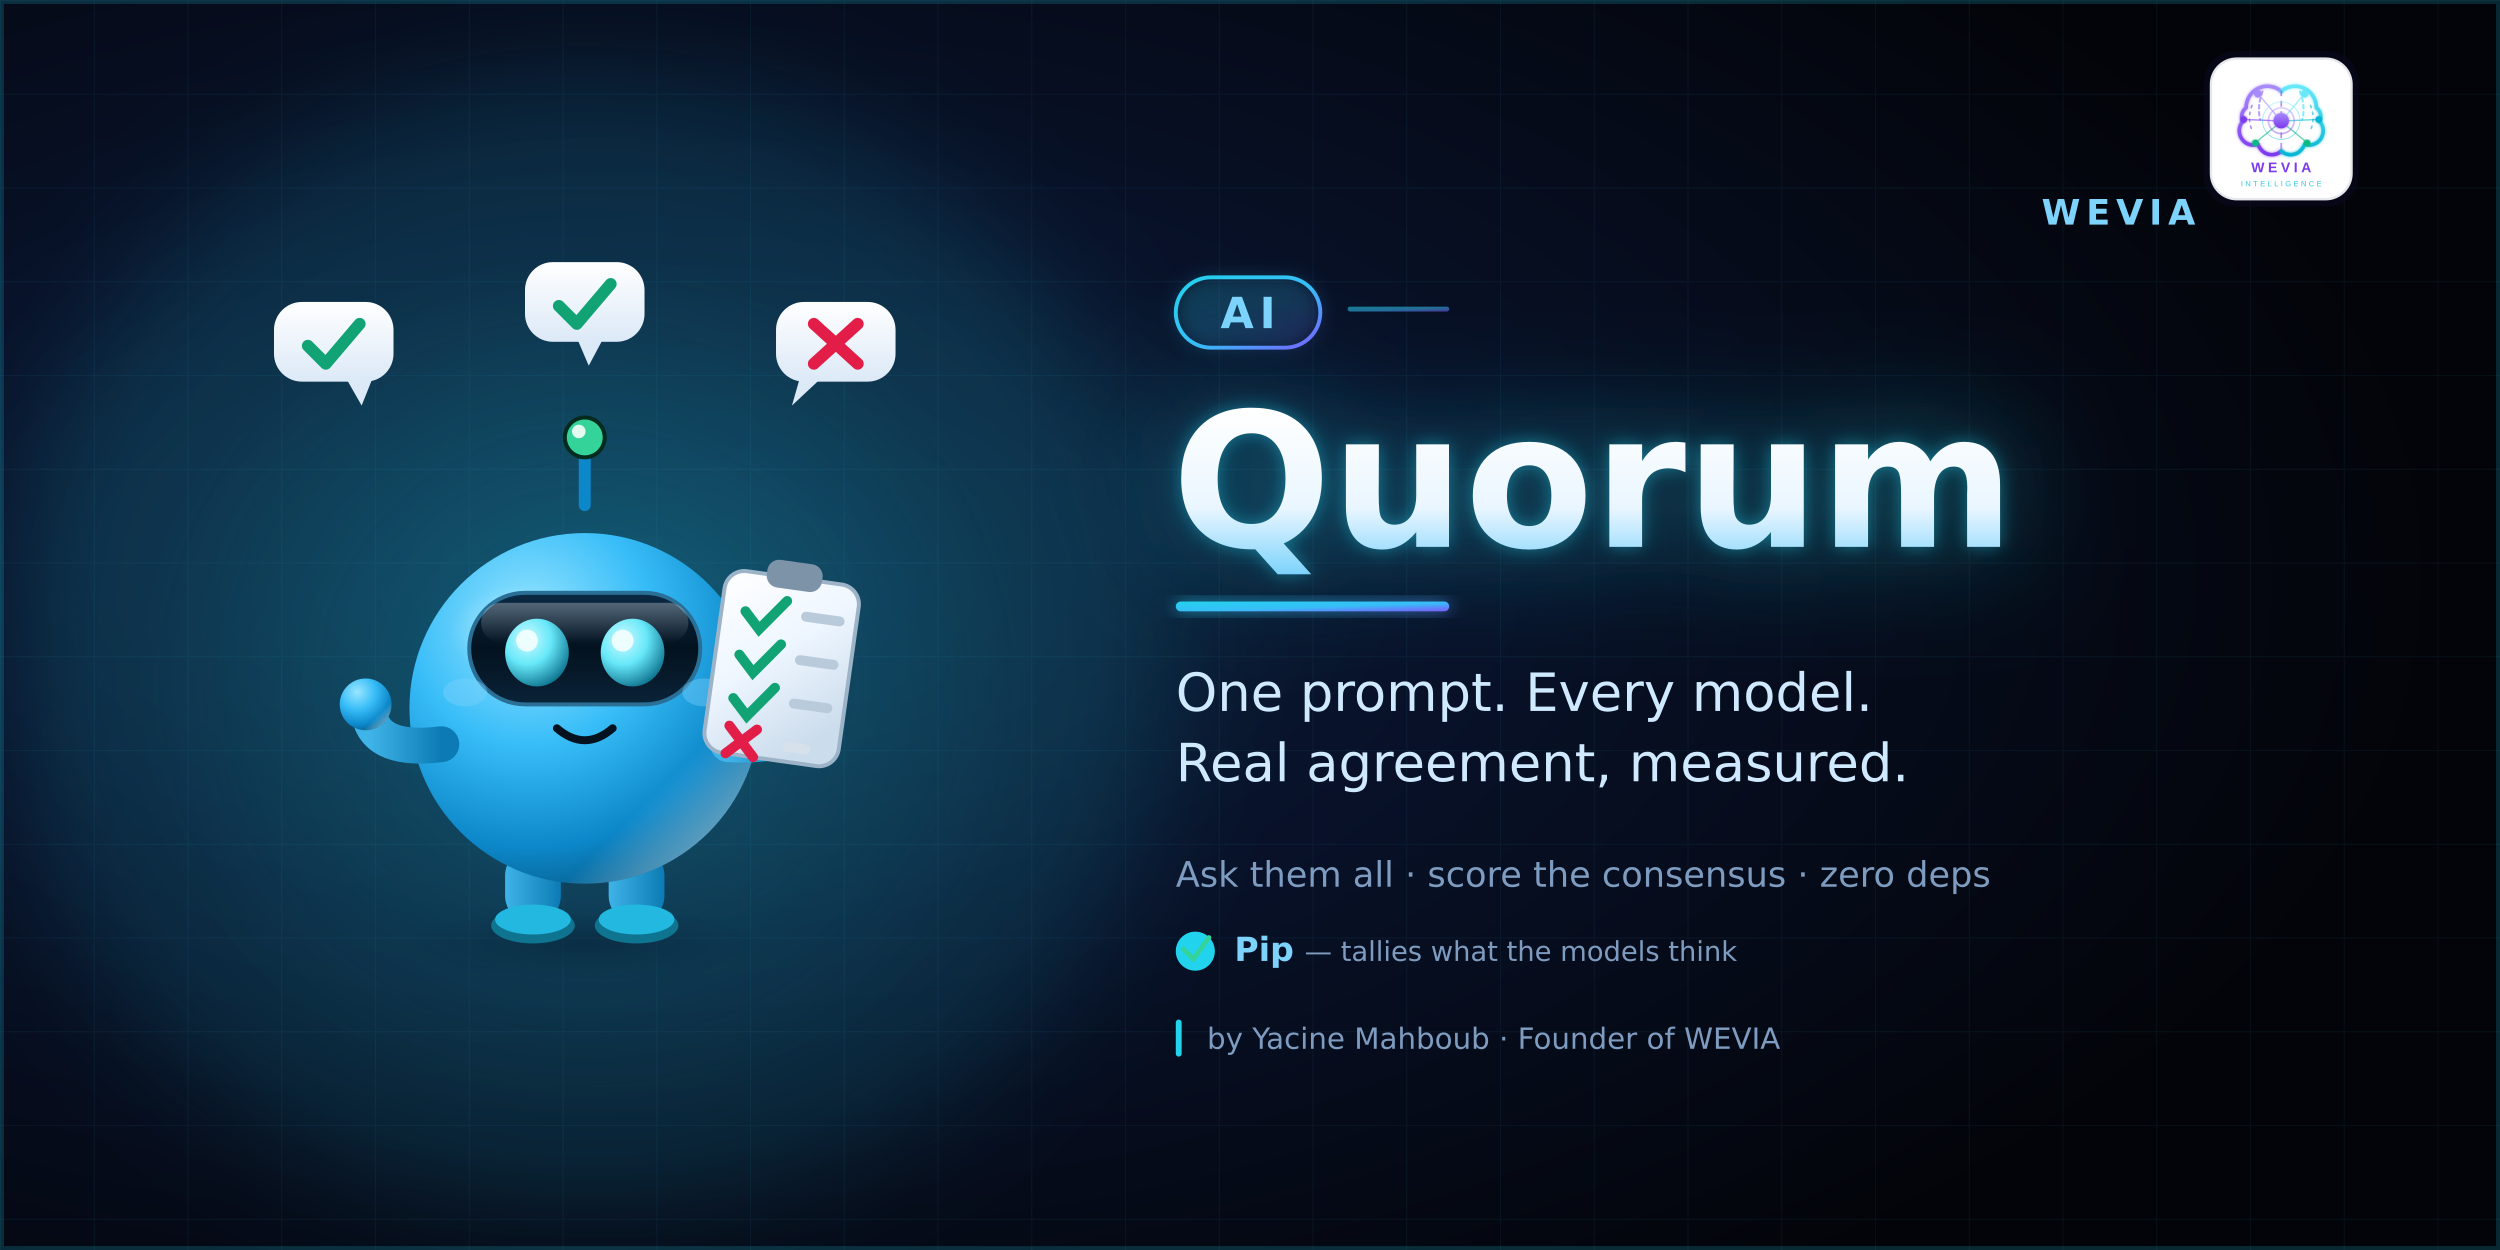
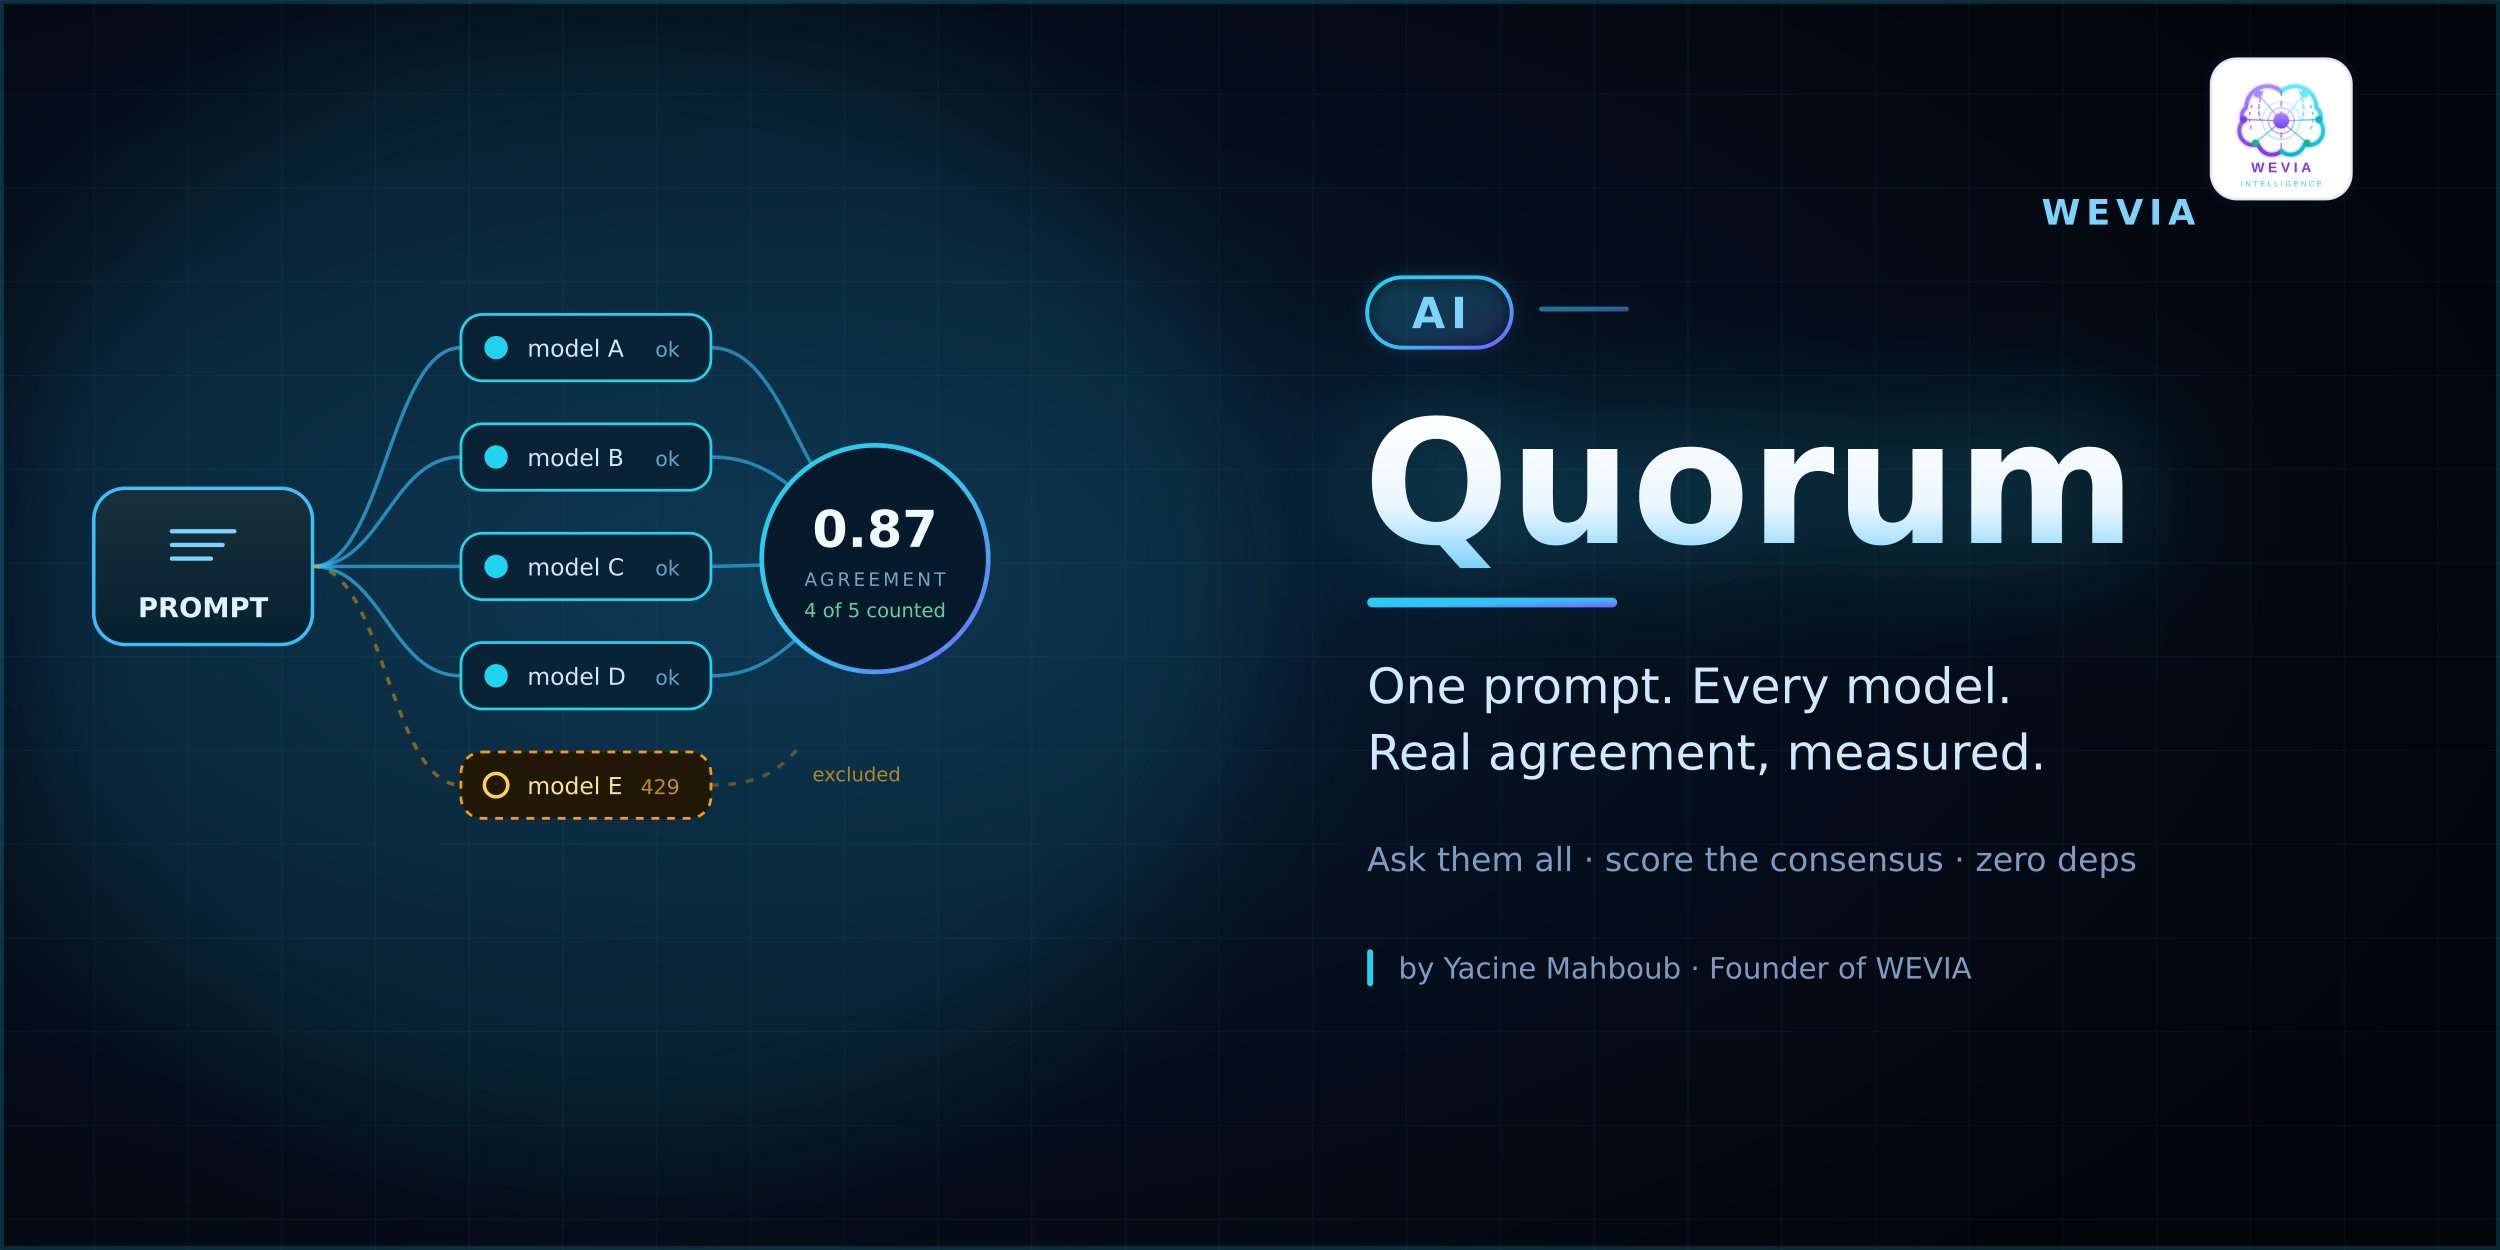
<svg xmlns="http://www.w3.org/2000/svg" viewBox="0 0 1280 640" width="1280" height="640">
  <defs>
-     <radialGradient id="amb" cx="0.26" cy="0.46" r="0.72">
-       <stop offset="0" stop-color="#0d2a44" />
-       <stop offset="0.42" stop-color="#08122a" />
+     <radialGradient id="amb" cx="0.30" cy="0.46" r="0.76">
+       <stop offset="0" stop-color="#0a2540" />
+       <stop offset="0.44" stop-color="#061020" />
      <stop offset="1" stop-color="#030409" />
    </radialGradient>
    <linearGradient id="neon" x1="0" y1="0" x2="1" y2="1">
      <stop offset="0" stop-color="#22D3EE" />
      <stop offset="0.55" stop-color="#38BDF8" />
      <stop offset="1" stop-color="#7C5CFF" />
    </linearGradient>
    <linearGradient id="txtg" x1="0" y1="0" x2="0" y2="1">
      <stop offset="0" stop-color="#FFFFFF" />
      <stop offset="0.6" stop-color="#EAF6FF" />
      <stop offset="1" stop-color="#7DD3FC" />
    </linearGradient>
+     <linearGradient id="nodeGloss" x1="0" y1="0" x2="0" y2="1">
+       <stop offset="0" stop-color="#FFFFFF" stop-opacity="0.07" />
+       <stop offset="1" stop-color="#FFFFFF" stop-opacity="0" />
+     </linearGradient>
    <filter id="bL" x="-100%" y="-100%" width="300%" height="300%">
-       <feGaussianBlur stdDeviation="30" />
+       <feGaussianBlur stdDeviation="34" />
    </filter>
    <filter id="bS" x="-60%" y="-60%" width="220%" height="220%">
      <feGaussianBlur stdDeviation="4.5" />
    </filter>
    <pattern id="mesh" width="48" height="48" patternUnits="userSpaceOnUse">
-       <path d="M48 0H0V48" fill="none" stroke="#38BDF8" stroke-opacity="0.06" stroke-width="1" />
+       <path d="M48 0H0V48" fill="none" stroke="#38BDF8" stroke-opacity="0.055" stroke-width="1" />
    </pattern>
-     <radialGradient id="stage" cx="0.5" cy="0.5" r="0.5">
-       <stop offset="0" stop-color="#22D3EE" stop-opacity="0.20" />
-       <stop offset="1" stop-color="#22D3EE" stop-opacity="0" />
-     </radialGradient>
  </defs>
  <rect width="1280" height="640" fill="url(#amb)" />
  <rect width="1280" height="640" fill="url(#mesh)" />
-   <ellipse cx="300" cy="330" rx="300" ry="290" fill="#22D3EE" opacity="0.14" filter="url(#bL)" />
-   <ellipse cx="300" cy="350" rx="230" ry="220" fill="url(#stage)" />
+   <ellipse cx="320" cy="300" rx="330" ry="290" fill="#22D3EE" opacity="0.11" filter="url(#bL)" />
  <g transform="translate(1132,30) scale(0.6)">
    <rect x="-6" y="-6" width="132" height="132" rx="26" fill="#0a0a20" opacity="0.55" />
    <defs>
      <linearGradient id="wgl" x1="0" y1="0" x2="0" y2="1">
        <stop offset="0%" stop-color="#a78bfa" />
        <stop offset="100%" stop-color="#7c3aed" />
      </linearGradient>
      <linearGradient id="wgr" x1="0" y1="0" x2="0" y2="1">
        <stop offset="0%" stop-color="#67e8f9" />
        <stop offset="100%" stop-color="#06b6d4" />
      </linearGradient>
      <filter id="wglow">
        <feGaussianBlur stdDeviation="1.5" result="b" />
        <feMerge>
          <feMergeNode in="b" />
          <feMergeNode in="SourceGraphic" />
        </feMerge>
      </filter>
    </defs>
    <rect width="120" height="120" rx="22" fill="#ffffff" stroke="#e5e7eb" stroke-width="2" />
    <path d="     M60,28     C56,24 48,22 41,25     C34,28 30,35 30,42     C27,44 25,49 27,54     C24,57 23,63 26,68     C29,73 35,75 40,73     C42,78 46,82 52,82     C57,82 60,79 60,79   " fill="none" stroke="url(#wgl)" stroke-width="3" stroke-linecap="round" stroke-linejoin="round" filter="url(#wglow)" />
    <path d="M44,28 C41,36 40,44 42,52" fill="none" stroke="#a78bfa" stroke-width="1.8" stroke-dasharray="3,3" stroke-linecap="round" opacity="0.8" />
    <path d="M35,40 C32,47 32,56 36,63" fill="none" stroke="#7c3aed" stroke-width="1.4" stroke-dasharray="2,4" stroke-linecap="round" opacity="0.6" />
    <path d="     M60,28     C64,24 72,22 79,25     C86,28 90,35 90,42     C93,44 95,49 93,54     C96,57 97,63 94,68     C91,73 85,75 80,73     C78,78 74,82 68,82     C63,82 60,79 60,79   " fill="none" stroke="url(#wgr)" stroke-width="3" stroke-linecap="round" stroke-linejoin="round" filter="url(#wglow)" />
    <path d="M76,28 C79,36 80,44 78,52" fill="none" stroke="#67e8f9" stroke-width="1.8" stroke-dasharray="3,3" stroke-linecap="round" opacity="0.8" />
    <path d="M85,40 C88,47 88,56 84,63" fill="none" stroke="#06b6d4" stroke-width="1.4" stroke-dasharray="2,4" stroke-linecap="round" opacity="0.6" />
    <line x1="60" y1="27" x2="60" y2="80" stroke="#7c3aed" stroke-width="1.5" stroke-dasharray="5,4" opacity="0.55" />
    <circle cx="40" cy="30" r="3.2" fill="#a78bfa" filter="url(#wglow)" />
    <circle cx="28" cy="52" r="2.8" fill="#7c3aed" filter="url(#wglow)" />
    <circle cx="38" cy="72" r="2.8" fill="#10b981" filter="url(#wglow)" />
    <circle cx="80" cy="30" r="3.2" fill="#67e8f9" filter="url(#wglow)" />
    <circle cx="92" cy="52" r="2.8" fill="#06b6d4" filter="url(#wglow)" />
    <circle cx="82" cy="72" r="2.8" fill="#10b981" filter="url(#wglow)" />
    <line x1="42" y1="32" x2="57" y2="50" stroke="#a78bfa" stroke-width="1.2" opacity="0.6" />
    <line x1="30" y1="52" x2="54" y2="53" stroke="#7c3aed" stroke-width="1.2" opacity="0.6" />
    <line x1="40" y1="70" x2="56" y2="57" stroke="#10b981" stroke-width="1.2" opacity="0.6" />
    <line x1="78" y1="32" x2="63" y2="50" stroke="#67e8f9" stroke-width="1.2" opacity="0.6" />
    <line x1="90" y1="52" x2="66" y2="53" stroke="#06b6d4" stroke-width="1.2" opacity="0.6" />
    <line x1="80" y1="70" x2="64" y2="57" stroke="#10b981" stroke-width="1.2" opacity="0.6" />
    <circle cx="60" cy="53" r="6.5" fill="url(#wgl)" filter="url(#wglow)" />
    <circle cx="60" cy="53" r="11" fill="none" stroke="url(#wgl)" stroke-width="1.5" opacity="0.4" />
    <circle cx="60" cy="53" r="16" fill="none" stroke="url(#wgr)" stroke-width="0.8" opacity="0.45" />
    <text x="60" y="97" font-family="Arial Black,Arial" font-weight="900" font-size="12" fill="#7c3aed" text-anchor="middle" letter-spacing="3">WEVIA</text>
    <text x="60" y="109" font-family="Arial,sans-serif" font-size="6.5" fill="#06b6d4" text-anchor="middle" letter-spacing="2" opacity="0.8">INTELLIGENCE</text>
  </g>
  <text x="1124" y="115" text-anchor="end" font-family="DejaVu Sans" font-weight="bold" font-size="18" fill="#7DD3FC" letter-spacing="3">WEVIA</text>
-   <g transform="translate(126,124) scale(1.02)">
-     <defs>
-       <radialGradient id="p_body" cx="0.34" cy="0.26" r="0.82">
-         <stop offset="0" stop-color="#9AE6FF" />
-         <stop offset="0.42" stop-color="#38BDF8" />
-         <stop offset="0.78" stop-color="#0C87C9" />
-         <stop offset="1" stop-color="#075985" />
-       </radialGradient>
-       <linearGradient id="p_rim" x1="0" y1="0" x2="1" y2="1">
-         <stop offset="0" stop-color="#DFF6FF" stop-opacity="0" />
-         <stop offset="0.72" stop-color="#DFF6FF" stop-opacity="0" />
-         <stop offset="1" stop-color="#BEEBFF" stop-opacity="0.85" />
-       </linearGradient>
-       <radialGradient id="p_spec" cx="0.5" cy="0.5" r="0.5">
-         <stop offset="0" stop-color="#FFFFFF" stop-opacity="0.85" />
-         <stop offset="0.55" stop-color="#FFFFFF" stop-opacity="0.18" />
-         <stop offset="1" stop-color="#FFFFFF" stop-opacity="0" />
-       </radialGradient>
-       <radialGradient id="p_shadow" cx="0.5" cy="0.5" r="0.5">
-         <stop offset="0" stop-color="#062338" stop-opacity="0.55" />
-         <stop offset="0.6" stop-color="#062338" stop-opacity="0.18" />
-         <stop offset="1" stop-color="#062338" stop-opacity="0" />
-       </radialGradient>
-       <linearGradient id="p_visor" x1="0" y1="0" x2="0" y2="1">
-         <stop offset="0" stop-color="#0B2A44" />
-         <stop offset="0.5" stop-color="#04121F" />
-         <stop offset="1" stop-color="#0A2338" />
-       </linearGradient>
-       <linearGradient id="p_gloss" x1="0" y1="0" x2="0" y2="1">
-         <stop offset="0" stop-color="#FFFFFF" stop-opacity="0.30" />
-         <stop offset="1" stop-color="#FFFFFF" stop-opacity="0" />
-       </linearGradient>
-       <radialGradient id="p_eye" cx="0.35" cy="0.3" r="0.75">
-         <stop offset="0" stop-color="#CFFAFE" />
-         <stop offset="0.5" stop-color="#67E8F9" />
-         <stop offset="1" stop-color="#0E7490" />
-       </radialGradient>
-       <linearGradient id="p_board" x1="0" y1="0" x2="0.6" y2="1">
-         <stop offset="0" stop-color="#FFFFFF" />
-         <stop offset="0.5" stop-color="#EEF6FF" />
-         <stop offset="1" stop-color="#CBDCEC" />
-       </linearGradient>
-       <linearGradient id="p_arm" x1="0" y1="0" x2="1" y2="0">
-         <stop offset="0" stop-color="#3FB4E8" />
-         <stop offset="1" stop-color="#0C7BB5" />
-       </linearGradient>
-       <linearGradient id="p_bub" x1="0" y1="0" x2="0" y2="1">
-         <stop offset="0" stop-color="#FFFFFF" />
-         <stop offset="1" stop-color="#DCE9F7" />
-       </linearGradient>
-     </defs>
+   <g font-family="DejaVu Sans">
+     <g transform="translate(48,290)">
+       <rect x="0" y="-40" width="112" height="80" rx="16" fill="#07202f" stroke="#38BDF8" stroke-width="1.8" />
+       <rect x="0" y="-40" width="112" height="80" rx="16" fill="url(#nodeGloss)" />
+       <g transform="translate(56,-12)" stroke="#7DD3FC" stroke-width="2.2" stroke-linecap="round">
+         <path d="M-16,-6 L16,-6" />
+         <path d="M-16,1 L10,1" />
+         <path d="M-16,8 L4,8" />
+       </g>
+       <text x="56" y="26" text-anchor="middle" font-size="14" font-weight="bold" fill="#E0F2FE">PROMPT</text>
+     </g>
+     <g fill="none" stroke-width="1.8">
+       <path d="M160,290 C196,290 200,178 236,178" stroke="#38BDF8" opacity="0.65" />
+       <path d="M160,290 C196,290 200,234 236,234" stroke="#38BDF8" opacity="0.65" />
+       <path d="M160,290 L236,290" stroke="#38BDF8" opacity="0.65" />
+       <path d="M160,290 C196,290 200,346 236,346" stroke="#38BDF8" opacity="0.65" />
+       <path d="M160,290 C196,290 200,402 236,402" stroke="#F59E0B" opacity="0.5" stroke-dasharray="4 5" />
+     </g>
    <g>
-       <g transform="translate(44,50)">
-         <rect x="-30" y="-20" width="60" height="40" rx="14" fill="url(#p_bub)" />
-         <path d="M6,18 L14,32 L20,17 Z" fill="#DCE9F7" />
-         <path d="M-13,2 L-4,11 L13,-9" fill="none" stroke="#12A374" stroke-width="6" stroke-linecap="round" stroke-linejoin="round" />
+       <g transform="translate(236,178)">
+         <rect x="0" y="-17" width="128" height="34" rx="11" fill="#0a2236" stroke="#22D3EE" stroke-width="1.4" />
+         <circle cx="18" cy="0" r="6" fill="#22D3EE" />
+         <text x="34" y="4.6" font-size="12" fill="#CFE9FF">model A</text>
+         <text x="112" y="4.6" text-anchor="end" font-size="10.5" fill="#5FA8CC">ok</text>
      </g>
-       <g transform="translate(170,30)">
-         <rect x="-30" y="-20" width="60" height="40" rx="14" fill="url(#p_bub)" />
-         <path d="M-4,18 L2,32 L10,17 Z" fill="#DCE9F7" />
-         <path d="M-13,2 L-4,11 L13,-9" fill="none" stroke="#12A374" stroke-width="6" stroke-linecap="round" stroke-linejoin="round" />
+       <g transform="translate(236,234)">
+         <rect x="0" y="-17" width="128" height="34" rx="11" fill="#0a2236" stroke="#22D3EE" stroke-width="1.4" />
+         <circle cx="18" cy="0" r="6" fill="#22D3EE" />
+         <text x="34" y="4.6" font-size="12" fill="#CFE9FF">model B</text>
+         <text x="112" y="4.6" text-anchor="end" font-size="10.5" fill="#5FA8CC">ok</text>
      </g>
-       <g transform="translate(296,50)">
-         <rect x="-30" y="-20" width="60" height="40" rx="14" fill="url(#p_bub)" />
-         <path d="M-18,18 L-22,32 L-6,17 Z" fill="#DCE9F7" />
-         <path d="M-11,-9 L11,11 M11,-9 L-11,11" stroke="#E11D48" stroke-width="6" stroke-linecap="round" />
+       <g transform="translate(236,290)">
+         <rect x="0" y="-17" width="128" height="34" rx="11" fill="#0a2236" stroke="#22D3EE" stroke-width="1.4" />
+         <circle cx="18" cy="0" r="6" fill="#22D3EE" />
+         <text x="34" y="4.6" font-size="12" fill="#CFE9FF">model C</text>
+         <text x="112" y="4.6" text-anchor="end" font-size="10.5" fill="#5FA8CC">ok</text>
+       </g>
+       <g transform="translate(236,346)">
+         <rect x="0" y="-17" width="128" height="34" rx="11" fill="#0a2236" stroke="#22D3EE" stroke-width="1.4" />
+         <circle cx="18" cy="0" r="6" fill="#22D3EE" />
+         <text x="34" y="4.6" font-size="12" fill="#CFE9FF">model D</text>
+         <text x="112" y="4.6" text-anchor="end" font-size="10.5" fill="#5FA8CC">ok</text>
+       </g>
+       <g transform="translate(236,402)">
+         <rect x="0" y="-17" width="128" height="34" rx="11" fill="#211705" stroke="#F59E0B" stroke-width="1.4" stroke-dasharray="4 4" />
+         <circle cx="18" cy="0" r="6" fill="none" stroke="#FCD34D" stroke-width="1.8" />
+         <text x="34" y="4.6" font-size="12" fill="#FDE68A">model E</text>
+         <text x="112" y="4.6" text-anchor="end" font-size="10.5" fill="#C08A2E">429</text>
      </g>
    </g>
-     <ellipse cx="170" cy="352" rx="92" ry="18" fill="url(#p_shadow)" />
-     <g>
-       <rect x="130" y="304" width="28" height="38" rx="14" fill="url(#p_arm)" />
-       <rect x="182" y="304" width="28" height="38" rx="14" fill="url(#p_arm)" />
-       <ellipse cx="144" cy="343" rx="21" ry="9" fill="#0E7490" />
-       <ellipse cx="144" cy="340" rx="19" ry="7.5" fill="#22B8E0" />
-       <ellipse cx="196" cy="343" rx="21" ry="9" fill="#0E7490" />
-       <ellipse cx="196" cy="340" rx="19" ry="7.5" fill="#22B8E0" />
+     <g fill="none" stroke-width="1.8">
+       <path d="M364,178 C404,178 410,262 448,270" stroke="#38BDF8" opacity="0.6" />
+       <path d="M364,234 C404,234 412,266 448,276" stroke="#38BDF8" opacity="0.6" />
+       <path d="M364,290 L448,288" stroke="#38BDF8" opacity="0.6" />
+       <path d="M364,346 C404,346 412,312 448,300" stroke="#38BDF8" opacity="0.6" />
+       <path d="M364,402 C392,402 400,392 408,384" stroke="#F59E0B" opacity="0.35" stroke-dasharray="4 5" />
+       <text x="416" y="400" font-size="10" fill="#B0862F">excluded</text>
    </g>
-     <path d="M170,132 L170,104" stroke="#0C87C9" stroke-width="6" stroke-linecap="round" />
-     <circle cx="170" cy="98" r="11" fill="#052A1E" />
-     <circle cx="170" cy="98" r="9" fill="#34D399" />
-     <circle cx="167" cy="95" r="3.4" fill="#ECFDF5" opacity="0.95" />
-     <circle cx="170" cy="234" r="88" fill="url(#p_body)" />
-     <circle cx="170" cy="234" r="88" fill="url(#p_rim)" />
-     <ellipse cx="140" cy="196" rx="38" ry="24" fill="url(#p_spec)" />
-     <rect x="112" y="176" width="116" height="56" rx="28" fill="url(#p_visor)" stroke="#2A6F96" stroke-width="2" />
-     <rect x="118" y="181" width="104" height="20" rx="10" fill="url(#p_gloss)" />
-     <g>
-       <ellipse cx="146" cy="206" rx="16" ry="17" fill="url(#p_eye)" />
-       <ellipse cx="194" cy="206" rx="16" ry="17" fill="url(#p_eye)" />
-       <circle cx="141" cy="200" r="5.5" fill="#F0FEFF" opacity="0.95" />
-       <circle cx="189" cy="200" r="5.5" fill="#F0FEFF" opacity="0.95" />
+     <g transform="translate(448,286)">
+       <circle r="58" fill="#061a2b" stroke="url(#neon)" stroke-width="2.4" />
+       <circle r="58" fill="none" stroke="#34D399" stroke-width="1.4" opacity="0.4" stroke-dasharray="3 7" />
+       <text x="0" y="-6" text-anchor="middle" font-size="26" font-weight="bold" fill="#F0FBFF" font-family="DejaVu Sans">0.87</text>
+       <text x="0" y="14" text-anchor="middle" font-size="9.5" fill="#6FA8C6" letter-spacing="1.6">AGREEMENT</text>
+       <text x="0" y="30" text-anchor="middle" font-size="10" fill="#5FCFA4">4 of 5 counted</text>
    </g>
-     <path d="M156,244 Q170,256 184,244" fill="none" stroke="#04121F" stroke-width="4" stroke-linecap="round" />
-     <ellipse cx="110" cy="226" rx="11" ry="7" fill="#7DD3FC" opacity="0.4" />
-     <ellipse cx="230" cy="226" rx="11" ry="7" fill="#7DD3FC" opacity="0.4" />
-     <path d="M242,252 Q276,254 282,238" fill="none" stroke="url(#p_arm)" stroke-width="18" stroke-linecap="round" />
-     <g transform="translate(268,220) rotate(8)">
-       <rect x="-34" y="-52" width="68" height="92" rx="10" fill="url(#p_board)" stroke="#9DB4C8" stroke-width="2" />
-       <rect x="-14" y="-60" width="28" height="14" rx="6" fill="#7C93A8" />
-       <g stroke-linecap="round">
-         <path d="M-22,-32 L-14,-24 L-2,-40" fill="none" stroke="#12A374" stroke-width="5" />
-         <rect x="6" y="-36" width="22" height="5" rx="2.5" fill="#B9CBDA" />
-         <path d="M-22,-10 L-14,-2 L-2,-18" fill="none" stroke="#12A374" stroke-width="5" />
-         <rect x="6" y="-14" width="22" height="5" rx="2.5" fill="#B9CBDA" />
-         <path d="M-22,12 L-14,20 L-2,4" fill="none" stroke="#12A374" stroke-width="5" />
-         <rect x="6" y="8" width="22" height="5" rx="2.5" fill="#B9CBDA" />
-         <path d="M-22,26 L-8,40 M-8,26 L-22,40" stroke="#E11D48" stroke-width="5" />
-         <rect x="6" y="30" width="14" height="5" rx="2.5" fill="#D6E1EB" />
-       </g>
-     </g>
-     <path d="M98,252 Q66,256 62,238" fill="none" stroke="url(#p_arm)" stroke-width="18" stroke-linecap="round" />
-     <circle cx="60" cy="232" r="13" fill="url(#p_body)" />
-     <circle cx="60" cy="232" r="13" fill="url(#p_rim)" />
  </g>
-   <g transform="translate(602,168)">
+   <g transform="translate(700,168)">
    <rect x="0" y="-26" width="74" height="36" rx="18" fill="url(#neon)" opacity="0.22" filter="url(#bS)" />
    <rect x="0" y="-26" width="74" height="36" rx="18" fill="none" stroke="url(#neon)" stroke-width="2" />
    <text x="37" y="0" text-anchor="middle" font-family="DejaVu Sans" font-weight="bold" font-size="22" fill="#7DD3FC" letter-spacing="3">AI</text>
-     <rect x="88" y="-11" width="52" height="2.5" rx="1.2" fill="url(#neon)" opacity="0.55" />
+     <rect x="88" y="-11" width="46" height="2.5" rx="1.2" fill="url(#neon)" opacity="0.55" />
  </g>
  <g font-family="DejaVu Sans" font-weight="bold">
-     <text x="600" y="280" font-size="96" fill="#22D3EE" opacity="0.55" filter="url(#bL)">Quorum</text>
-     <text x="600" y="280" font-size="96" fill="#22D3EE" opacity="0.45" filter="url(#bS)">Quorum</text>
-     <text x="600" y="280" font-size="96" fill="url(#txtg)">Quorum</text>
+     <text x="698" y="278" font-size="88" fill="#22D3EE" opacity="0.5" filter="url(#bL)">Quorum</text>
+     <text x="698" y="278" font-size="88" fill="url(#txtg)">Quorum</text>
  </g>
-   <rect x="602" y="308" width="140" height="5" rx="2.5" fill="url(#neon)" opacity="0.8" filter="url(#bS)" />
-   <rect x="602" y="308" width="140" height="5" rx="2.5" fill="url(#neon)" />
+   <rect x="700" y="306" width="128" height="5" rx="2.5" fill="url(#neon)" />
  <g font-family="DejaVu Sans">
-     <text x="602" y="364" font-size="27" fill="#CFE9FF">One prompt. Every model.</text>
-     <text x="602" y="400" font-size="27" fill="#CFE9FF">Real agreement, measured.</text>
-     <text x="602" y="454" font-size="18" fill="#7E9CC0">Ask them all · score the consensus · zero deps</text>
-   </g>
-   <g transform="translate(602,492)">
-     <circle cx="10" cy="-5" r="10" fill="#22D3EE" />
-     <path d="M4,-6 L9,-1 L17,-12" fill="none" stroke="#34D399" stroke-width="2.4" stroke-linecap="round" />
-     <text x="30" y="0" font-family="DejaVu Sans" font-weight="bold" font-size="17" fill="#7DD3FC">Pip</text>
-     <text x="66" y="0" font-family="DejaVu Sans" font-size="14" fill="#7E9CC0">— tallies what the models think</text>
+     <text x="700" y="360" font-size="25" fill="#CFE9FF">One prompt. Every model.</text>
+     <text x="700" y="394" font-size="25" fill="#CFE9FF">Real agreement, measured.</text>
+     <text x="700" y="446" font-size="17" fill="#7E9CC0">Ask them all · score the consensus · zero deps</text>
  </g>
  <g font-family="DejaVu Sans">
-     <rect x="602" y="522" width="3" height="19" rx="1.5" fill="#22D3EE" />
-     <text x="618" y="537" font-size="15" fill="#7E9CC0">by Yacine Mahboub · Founder of WEVIA</text>
+     <rect x="700" y="486" width="3" height="19" rx="1.5" fill="#22D3EE" />
+     <text x="716" y="501" font-size="15" fill="#7E9CC0">by Yacine Mahboub · Founder of WEVIA</text>
  </g>
  <rect x="1" y="1" width="1278" height="638" fill="none" stroke="#22D3EE" stroke-opacity="0.18" stroke-width="2" />
</svg>
